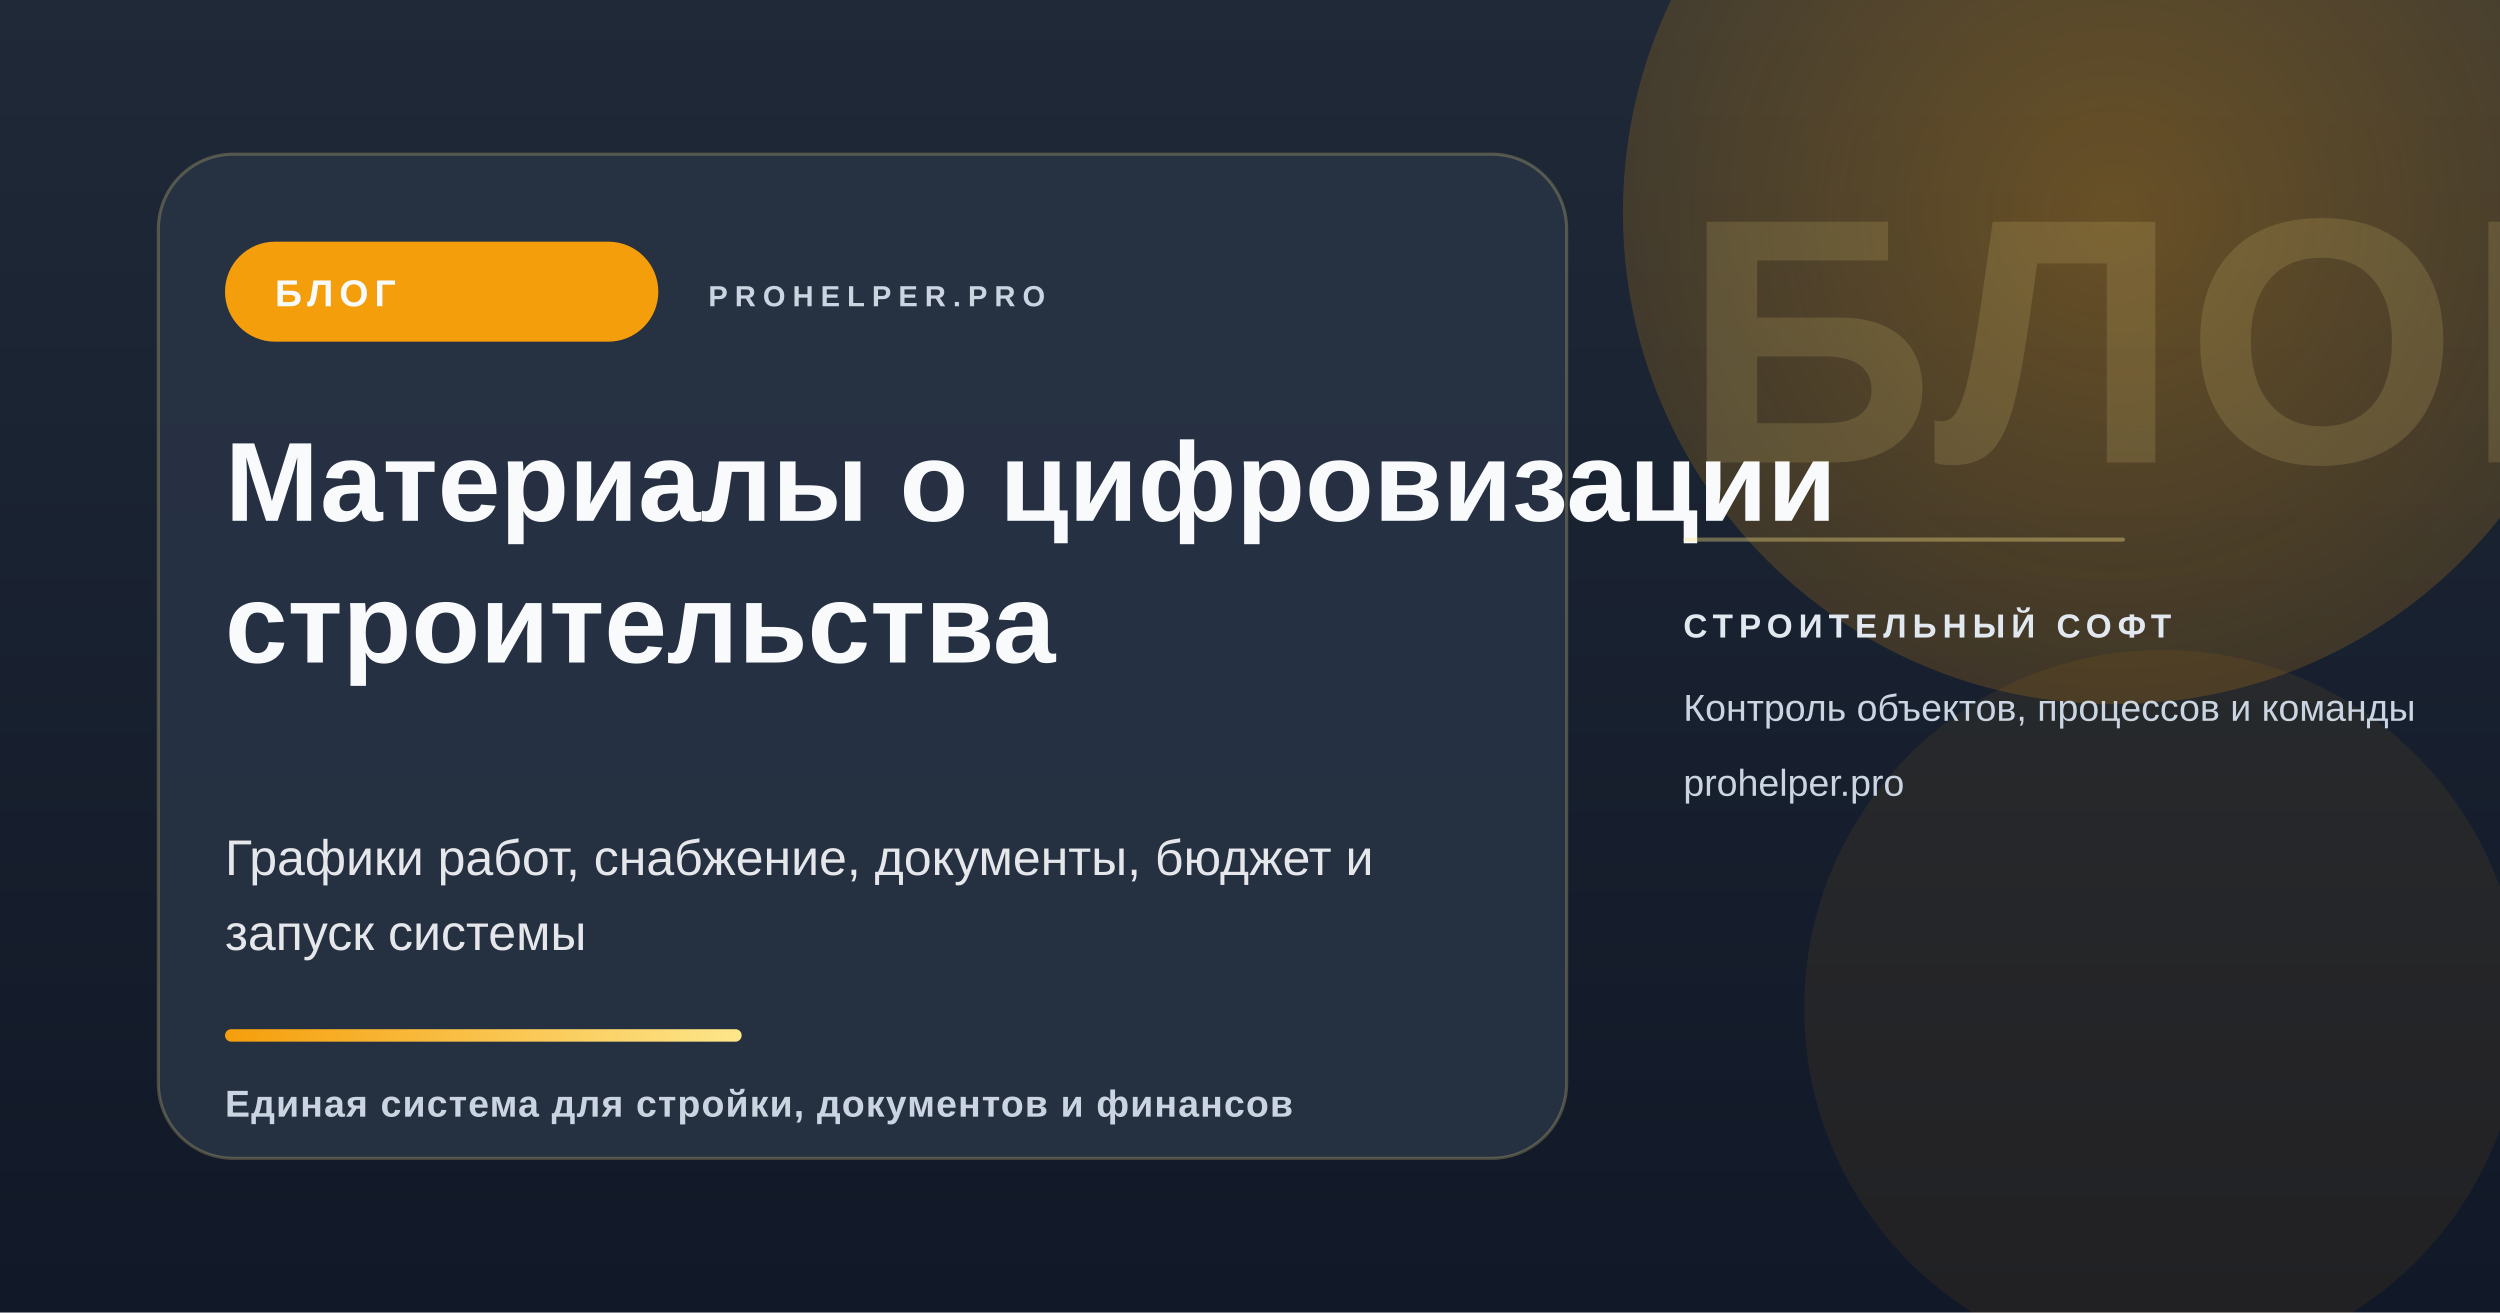
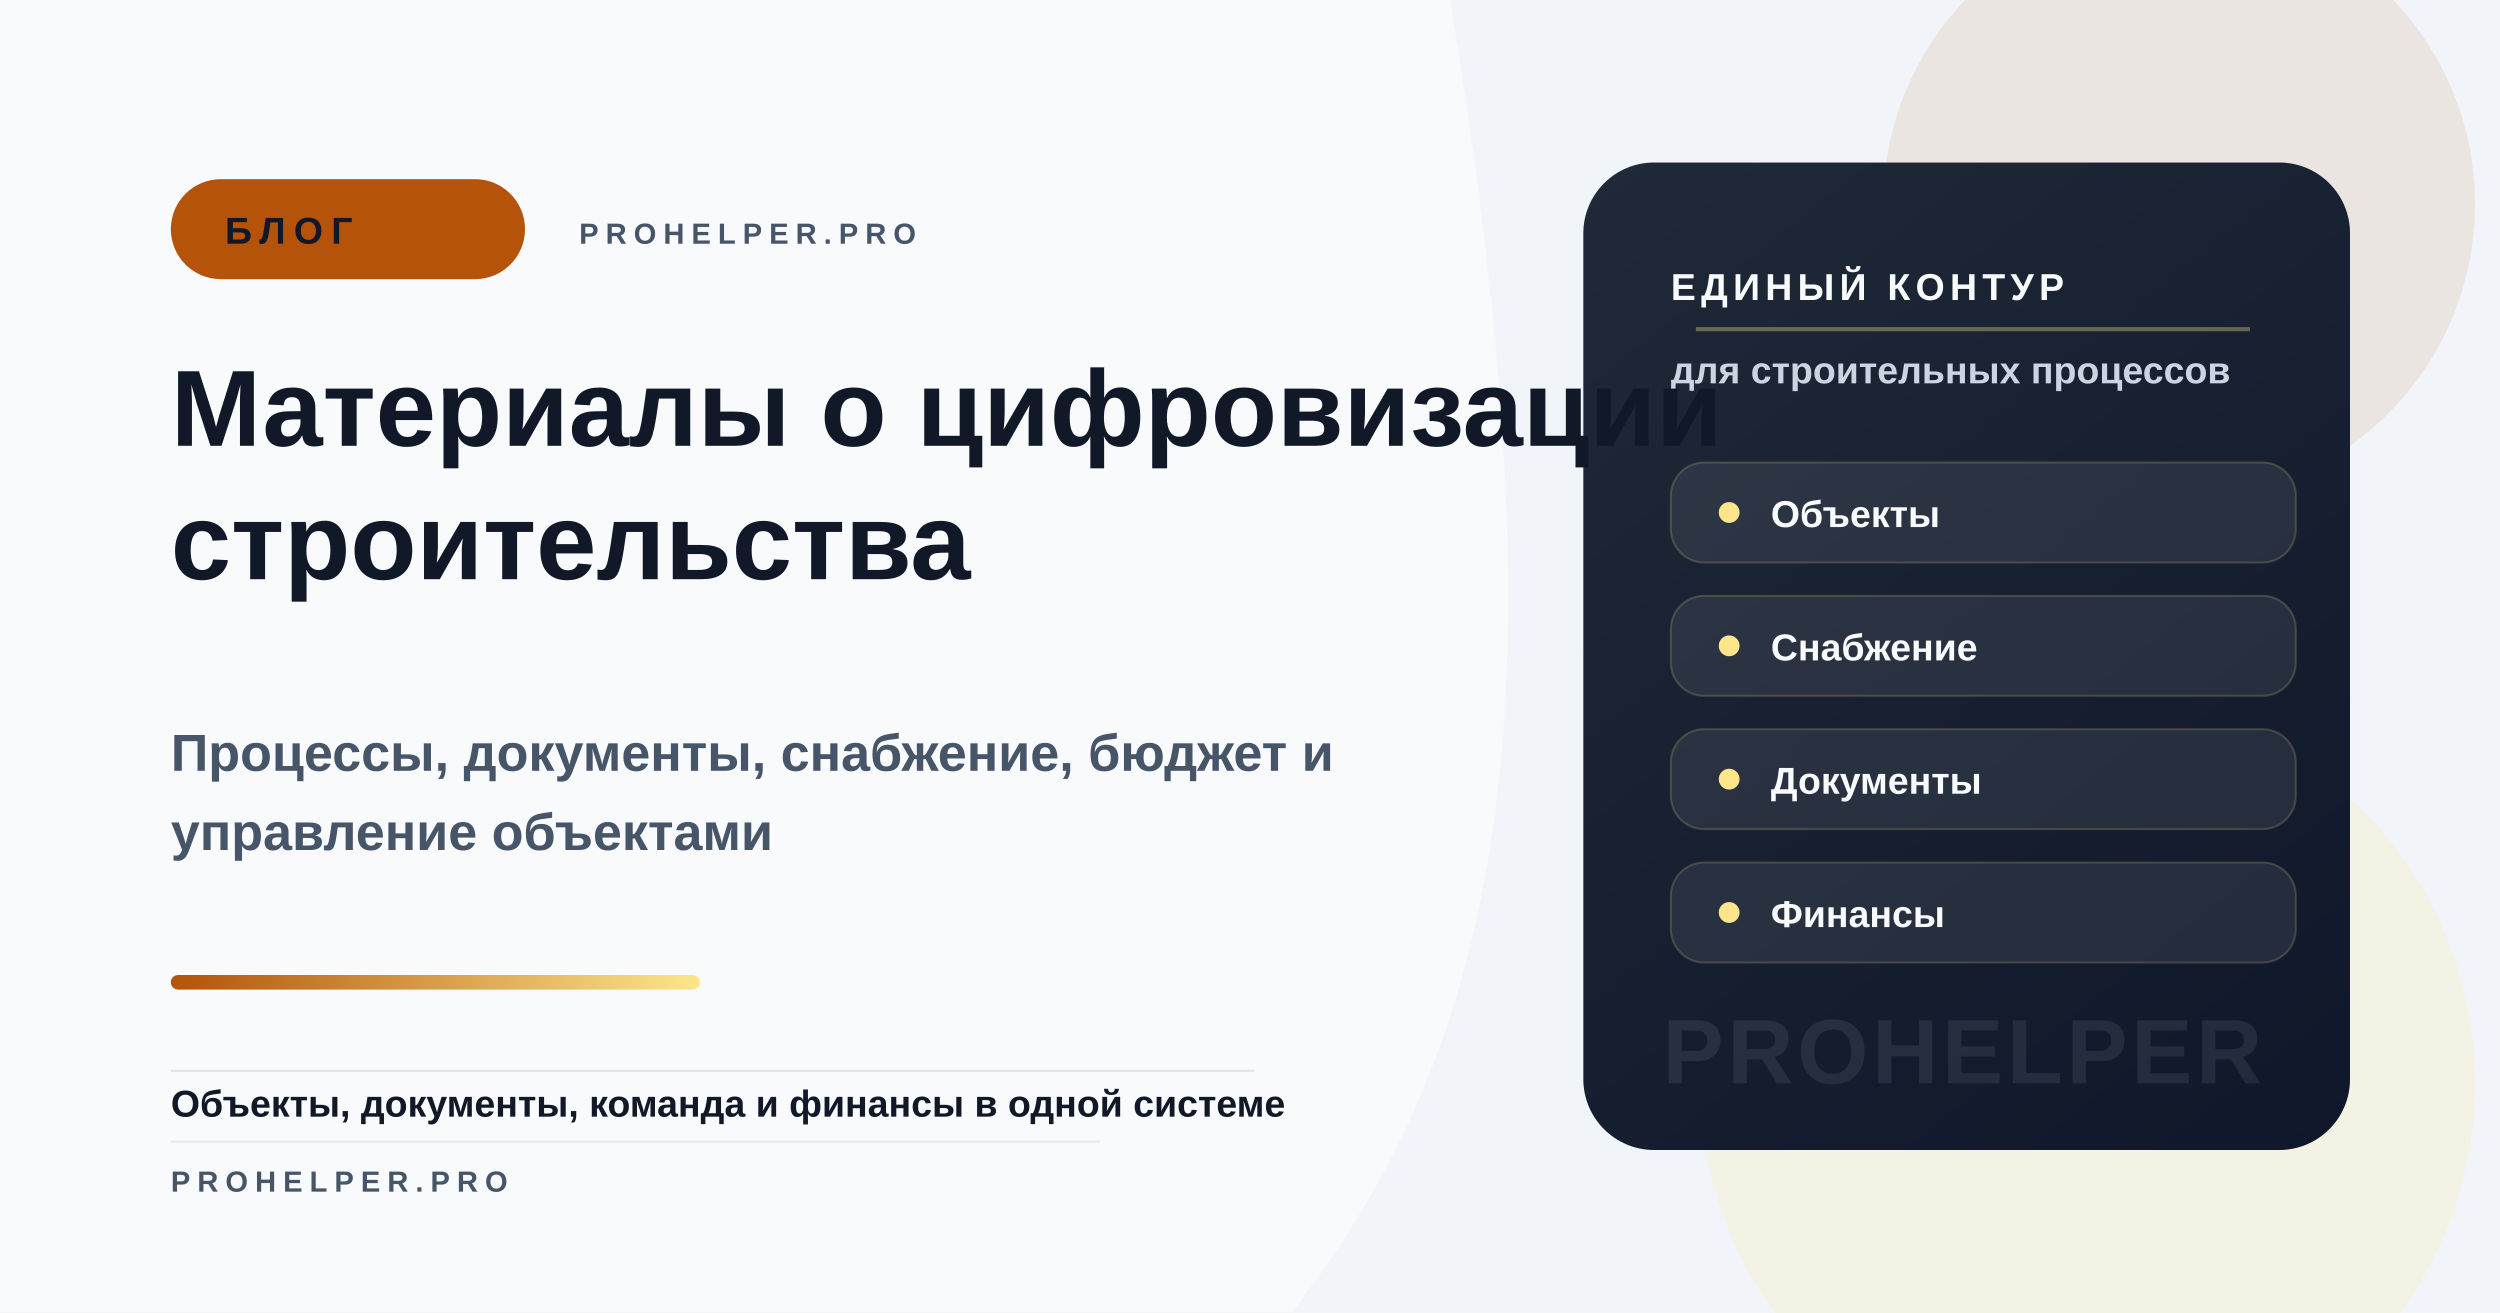
<svg xmlns="http://www.w3.org/2000/svg" width="1200" height="630" viewBox="0 0 1200 630" fill="none">
  <defs>
-     <linearGradient id="bg-blog" x1="600" y1="0" x2="600" y2="630" gradientUnits="userSpaceOnUse">
+     <linearGradient id="panel-blog" x1="760" y1="82" x2="1128" y2="548" gradientUnits="userSpaceOnUse">
      <stop stop-color="#1F2937" />
-       <stop offset="1" stop-color="#111827" />
+       <stop offset="1" stop-color="#0F172A" />
    </linearGradient>
-     <radialGradient id="glow-blog" cx="0" cy="0" r="1" gradientUnits="userSpaceOnUse" gradientTransform="translate(1015 102) rotate(123.5) scale(472 472)">
-       <stop stop-color="#F59E0B" stop-opacity="0.35" />
-       <stop offset="1" stop-color="#F59E0B" stop-opacity="0" />
-     </radialGradient>
-     <linearGradient id="line-blog" x1="0" y1="0" x2="1" y2="0">
-       <stop stop-color="#F59E0B" />
+     <linearGradient id="accent-blog" x1="0" y1="0" x2="1" y2="0">
+       <stop stop-color="#B45309" />
      <stop offset="1" stop-color="#FDE68A" />
    </linearGradient>
    <style>
-       .eyebrow { font: 700 18px 'Segoe UI', 'Arial', sans-serif; letter-spacing: 0.16em; fill: #F8FAFC; }
-       .brand-secondary { font: 600 14px 'Segoe UI', 'Arial', sans-serif; letter-spacing: 0.24em; fill: #CBD5E1; }
-       .title { font: 700 54px 'Segoe UI', 'Arial', sans-serif; fill: #F8FAFC; }
-       .subtitle { font: 500 24px 'Segoe UI', 'Arial', sans-serif; fill: #E5E7EB; }
-       .meta { font: 600 18px 'Segoe UI', 'Arial', sans-serif; fill: #CBD5E1; letter-spacing: 0.03em; }
-       .mark { font-family: 'Segoe UI', 'Arial', sans-serif; font-weight: 800; fill: #FDE68A; opacity: 0.14; }
-       .mark-caption { font: 700 16px 'Segoe UI', 'Arial', sans-serif; fill: #E2E8F0; letter-spacing: 0.18em; }
-       .mark-support { font: 500 18px 'Segoe UI', 'Arial', sans-serif; fill: #CBD5E1; }
+       .brand { font-family: 'Segoe UI', Arial, sans-serif; font-size: 18px; font-weight: 800; letter-spacing: 0.22em; fill: #111827; }
+       .domain { font-family: 'Segoe UI', Arial, sans-serif; font-size: 14px; font-weight: 700; letter-spacing: 0.24em; fill: #475569; }
+       .title { font-family: 'Segoe UI', Arial, sans-serif; font-size: 52px; font-weight: 800; fill: #111827; }
+       .subtitle { font-family: 'Segoe UI', Arial, sans-serif; font-size: 25px; font-weight: 600; fill: #475569; }
+       .footer { font-family: 'Segoe UI', Arial, sans-serif; font-size: 18px; font-weight: 700; fill: #111827; }
+       .panel-title { font-family: 'Segoe UI', Arial, sans-serif; font-size: 18px; font-weight: 800; letter-spacing: 0.14em; fill: #F8FAFC; }
+       .panel-copy { font-family: 'Segoe UI', Arial, sans-serif; font-size: 18px; font-weight: 600; fill: #CBD5E1; }
+       .capability { font-family: 'Segoe UI', Arial, sans-serif; font-size: 18px; font-weight: 700; fill: #F8FAFC; }
+       .stamp { font-family: 'Segoe UI', Arial, sans-serif; font-size: 44px; font-weight: 900; letter-spacing: 0.04em; fill: #F8FAFC; opacity: 0.08; }
    </style>
  </defs>
-   <rect width="1200" height="630" fill="url(#bg-blog)" />
-   <circle cx="1015" cy="102" r="236" fill="url(#glow-blog)" />
-   <circle cx="1038" cy="484" r="172" fill="#F59E0B" fill-opacity="0.07" />
-   <rect x="76" y="74" width="676" height="482" rx="36" fill="#273244" fill-opacity="0.9" stroke="#FDE68A" stroke-opacity="0.24" stroke-width="1.5" />
-   <rect x="108" y="116" width="208" height="48" rx="24" fill="#F59E0B" />
-   <text x="132" y="147" class="eyebrow">БЛОГ</text>
-   <text x="340" y="147" class="brand-secondary">PROHELPER.PRO</text>
-   <text x="108" y="250" class="title">Материалы о цифровизации</text>
-   <text x="108" y="318" class="title">строительства</text>
-   <text x="108" y="420" class="subtitle">Графики работ, снабжение, документы, бюджет и</text>
-   <text x="108" y="456" class="subtitle">запуск системы</text>
-   <rect x="108" y="494" width="248" height="6" rx="3" fill="url(#line-blog)" />
-   <text x="108" y="536" class="meta">Единая система для стройки, документов и финансов</text>
-   <text x="808" y="222" class="mark" font-size="168" letter-spacing="0.02em">БЛОГ</text>
-   <rect x="808" y="258" width="212" height="2" rx="1" fill="#FDE68A" fill-opacity="0.36" />
-   <text x="808" y="306" class="mark-caption">СТРОИТЕЛЬНЫЙ СОФТ</text>
-   <text x="808" y="346" class="mark-support">Контроль объектов, процессов и команды</text>
-   <text x="808" y="382" class="mark-support">prohelper.pro</text>
+   <rect width="1200" height="630" fill="#F8FAFC" />
+   <path d="M696 0H1200V630H620C724 496 751 334 696 0Z" fill="#F1F5F9" />
+   <path d="M82 514H602" stroke="#CBD5E1" stroke-width="1" stroke-opacity="0.6" />
+   <path d="M82 548H528" stroke="#E2E8F0" stroke-width="1" />
+   <circle cx="1046" cy="98" r="142" fill="#B45309" fill-opacity="0.10" />
+   <circle cx="1002" cy="520" r="186" fill="#FDE68A" fill-opacity="0.18" />
+   <rect x="760" y="78" width="368" height="474" rx="34" fill="url(#panel-blog)" />
+   <path d="M814 158H1080" stroke="#FDE68A" stroke-width="2" stroke-opacity="0.35" />
+   <text x="802" y="144" class="panel-title">ЕДИНЫЙ КОНТУР</text>
+   <text x="802" y="184" class="panel-copy">для строительных процессов</text>
+   <g>
+     <rect x="802" y="222" width="300" height="48" rx="16" fill="#FFFFFF" fill-opacity="0.08" stroke="#FDE68A" stroke-opacity="0.18" />
+     <circle cx="830" cy="246" r="5" fill="#FDE68A" />
+     <text x="850" y="253" class="capability">Объекты</text>
+   </g>
+   <g>
+     <rect x="802" y="286" width="300" height="48" rx="16" fill="#FFFFFF" fill-opacity="0.08" stroke="#FDE68A" stroke-opacity="0.18" />
+     <circle cx="830" cy="310" r="5" fill="#FDE68A" />
+     <text x="850" y="317" class="capability">Снабжение</text>
+   </g>
+   <g>
+     <rect x="802" y="350" width="300" height="48" rx="16" fill="#FFFFFF" fill-opacity="0.08" stroke="#FDE68A" stroke-opacity="0.18" />
+     <circle cx="830" cy="374" r="5" fill="#FDE68A" />
+     <text x="850" y="381" class="capability">Документы</text>
+   </g>
+   <g>
+     <rect x="802" y="414" width="300" height="48" rx="16" fill="#FFFFFF" fill-opacity="0.08" stroke="#FDE68A" stroke-opacity="0.18" />
+     <circle cx="830" cy="438" r="5" fill="#FDE68A" />
+     <text x="850" y="445" class="capability">Финансы</text>
+   </g>
+   <text x="798" y="520" class="stamp">PROHELPER</text>
+   <rect x="82" y="86" width="170" height="48" rx="24" fill="#B45309" />
+   <text x="108" y="117" class="brand" fill="#FFFFFF">БЛОГ</text>
+   <text x="278" y="117" class="domain">PROHELPER.PRO</text>
+   <text x="82" y="214" class="title">Материалы о цифровизации</text>
+   <text x="82" y="278" class="title">строительства</text>
+   <text x="82" y="370" class="subtitle">Процессы, документы, снабжение, бюджет и</text>
+   <text x="82" y="408" class="subtitle">управление объектами</text>
+   <rect x="82" y="468" width="254" height="7" rx="3.5" fill="url(#accent-blog)" />
+   <text x="82" y="536" class="footer">Объекты, документы, команда и финансы в одной системе</text>
+   <text x="82" y="572" class="domain">PROHELPER.PRO</text>
</svg>
